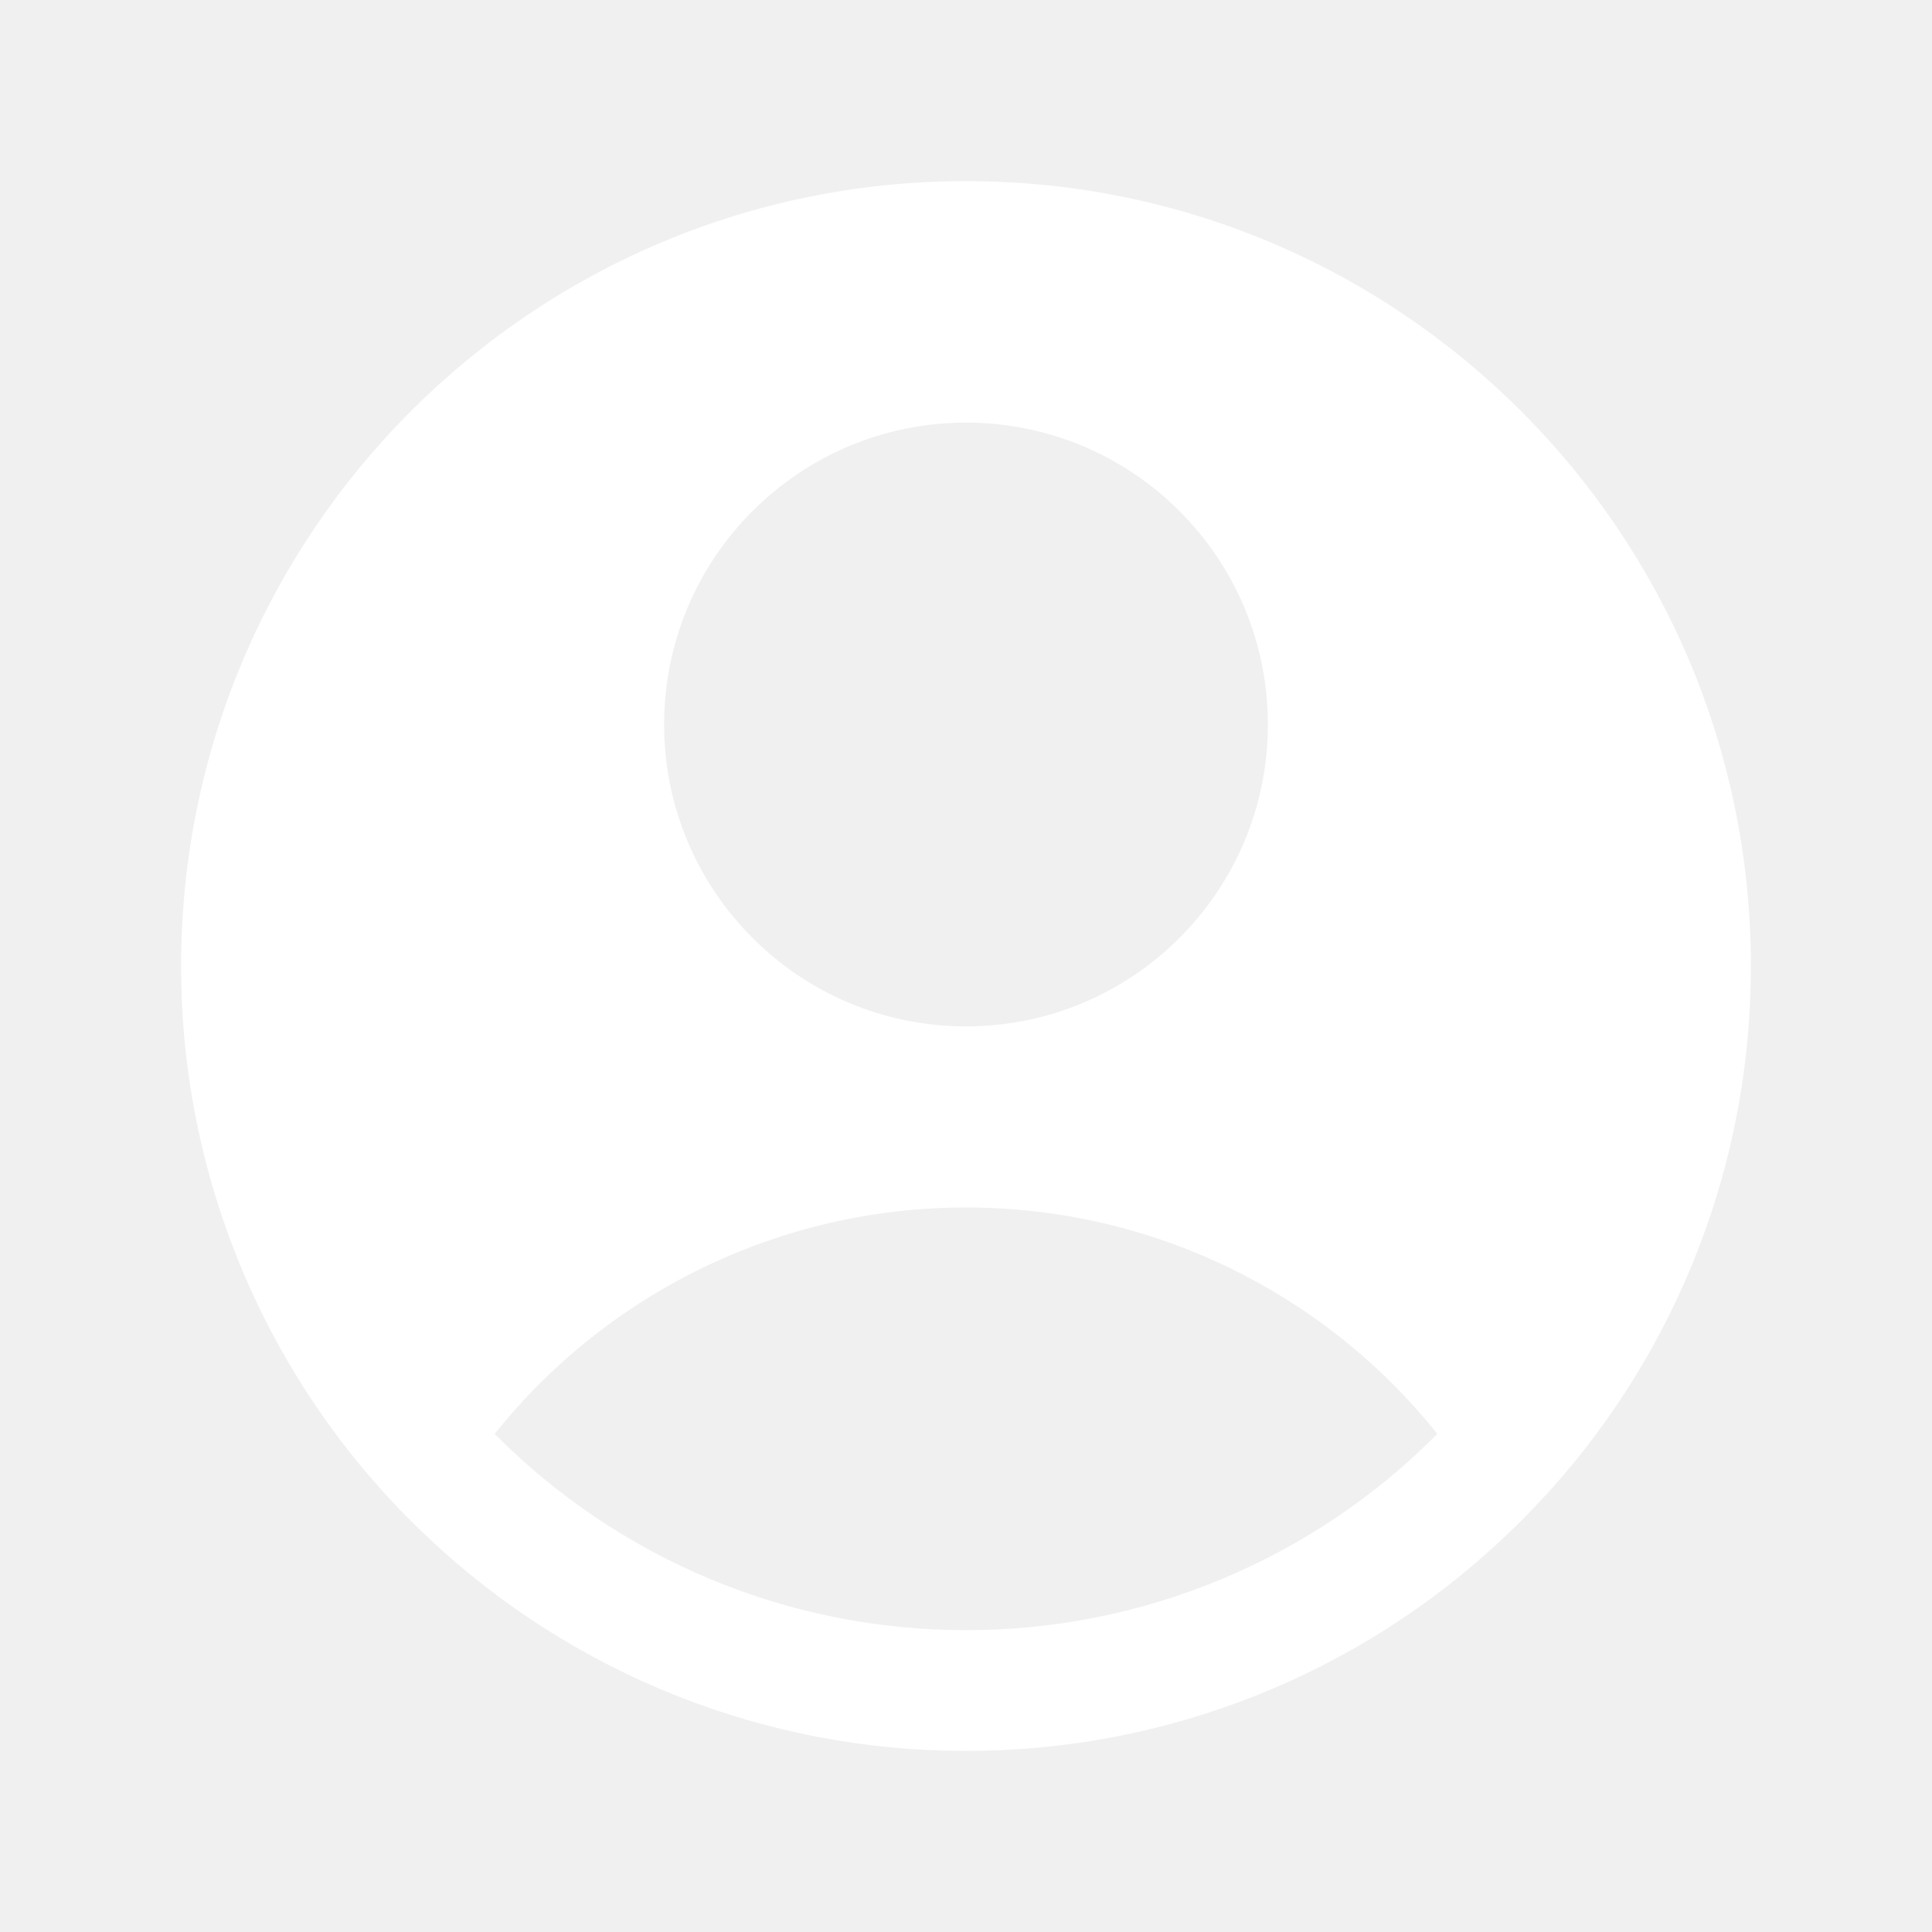
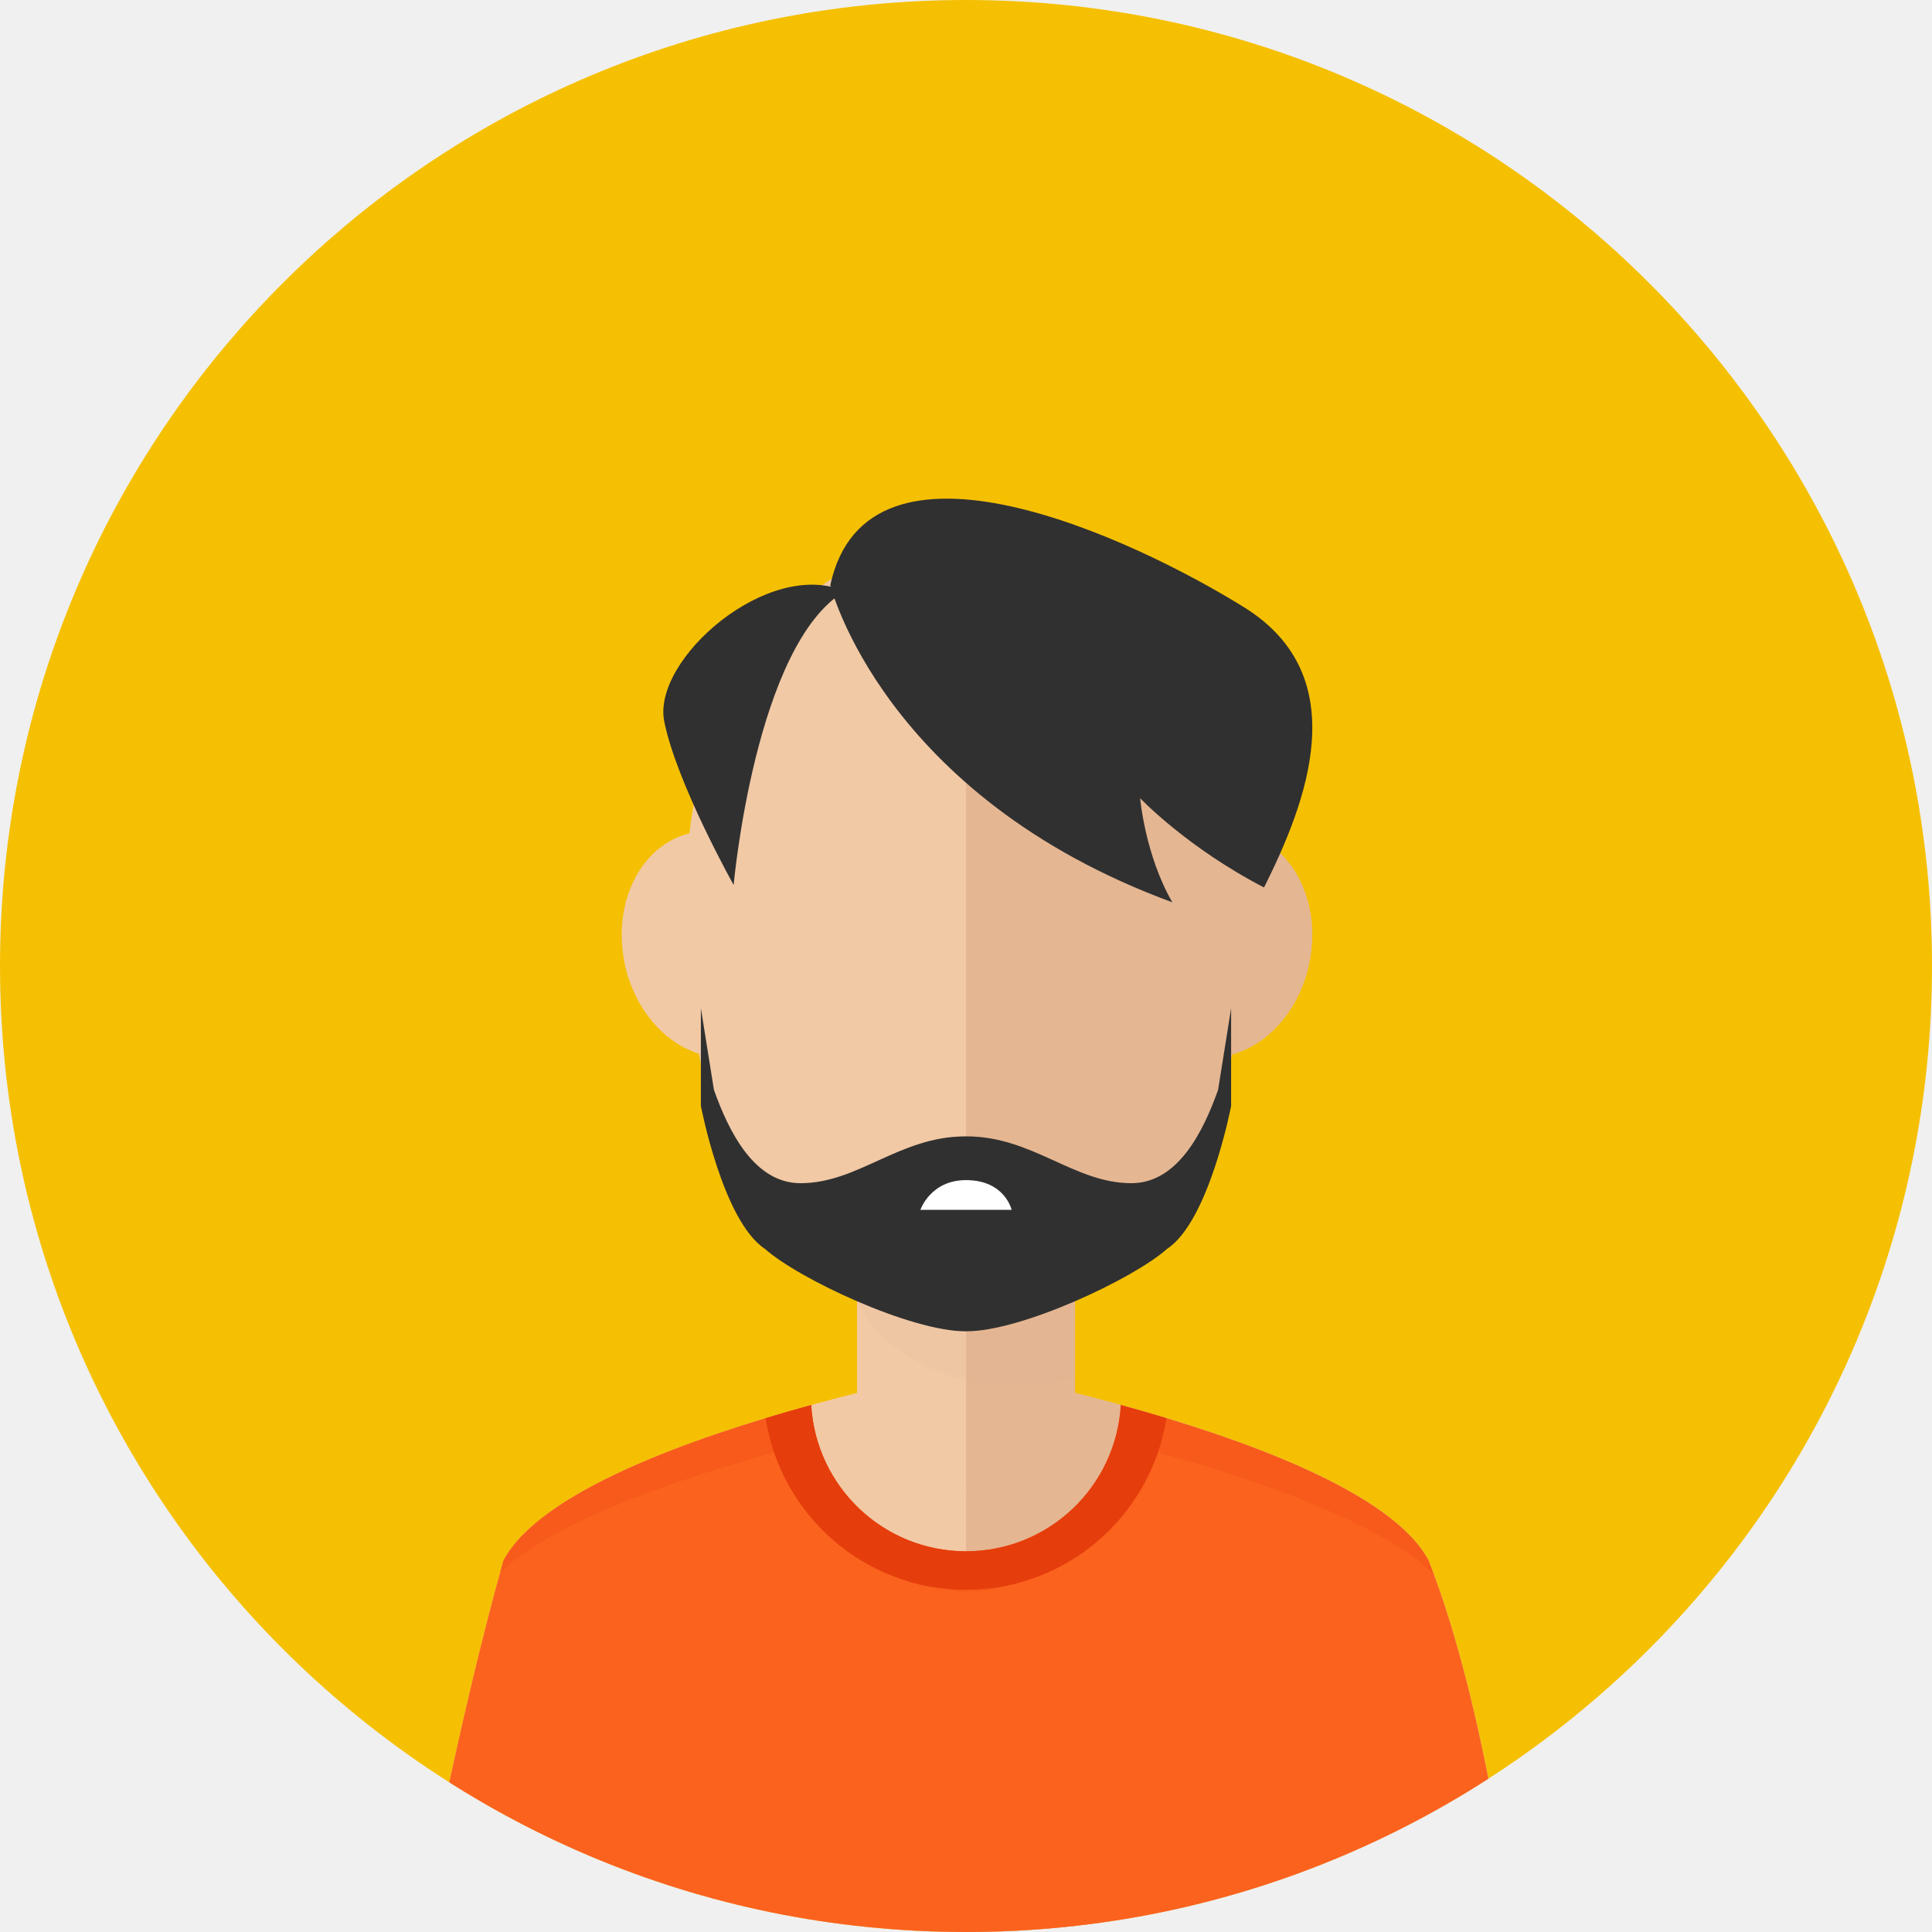
- <svg xmlns="http://www.w3.org/2000/svg" viewBox="0 0 24 24" fill="white" class="w-6 h-6">
-   <path fill-rule="evenodd" d="M18.685 19.097A9.723 9.723 0 0021.75 12c0-5.385-4.365-9.75-9.75-9.75S2.25 6.615 2.25 12a9.723 9.723 0 003.065 7.097A9.716 9.716 0 0012 21.75a9.716 9.716 0 006.685-2.653zm-12.54-1.285A7.486 7.486 0 0112 15a7.486 7.486 0 015.855 2.812A8.224 8.224 0 0112 20.25a8.224 8.224 0 01-5.855-2.438zM15.75 9a3.75 3.75 0 11-7.5 0 3.75 3.75 0 017.5 0z" clip-rule="evenodd" />
+ <svg xmlns="http://www.w3.org/2000/svg" xmlns:xlink="http://www.w3.org/1999/xlink" version="1.1" id="Capa_1" viewBox="0 0 144.773 144.773" xml:space="preserve">
+   <g>
+     <circle style="fill:#F5C002;" cx="72.387" cy="72.386" r="72.386" />
+     <g>
+       <defs>
+         <circle id="SVGID_1_" cx="72.387" cy="72.386" r="72.386" />
+       </defs>
+       <clipPath id="SVGID_2_">
+         <use xlink:href="#SVGID_1_" style="overflow:visible;" />
+       </clipPath>
+       <g style="clip-path:url(#SVGID_2_);">
+         <g>
+           <path style="fill:#F1C9A5;" d="M107.053,116.94c-4.666-8.833-34.666-14.376-34.666-14.376s-30,5.543-34.666,14.376      c-3.449,12.258-6.334,27.833-6.334,27.833h41h41C113.387,144.773,111.438,128.073,107.053,116.94z" />
+           <path style="fill:#E4B692;" d="M72.387,102.564c0,0,30,5.543,34.666,14.376c4.386,11.133,6.334,27.833,6.334,27.833h-41V102.564      z" />
+           <rect x="64.22" y="84.606" style="fill:#F1C9A5;" width="16.334" height="27.336" />
+           <rect x="72.387" y="84.606" style="fill:#E4B692;" width="8.167" height="27.336" />
+           <path style="opacity:0.1;fill:#DDAC8C;" d="M64.22,97.273c1.469,4.217,7.397,6.634,11.751,6.634      c1.575,0,3.107-0.264,4.583-0.747V84.606H64.22V97.273z" />
+           <path style="fill:#F1C9A5;" d="M93.387,67.357c0-17.074-9.402-26.783-21-26.783c-11.598,0-21,9.709-21,26.783      c0,22.966,9.402,30.917,21,30.917C83.984,98.274,93.387,89.366,93.387,67.357z" />
+           <path style="fill:#E4B692;" d="M90.19,79.197c-3.807-0.398-6.377-4.5-5.732-9.156c0.637-4.66,4.242-8.12,8.051-7.724      c3.805,0.396,6.371,4.496,5.729,9.156C97.599,76.134,93.997,79.591,90.19,79.197z" />
+           <path style="fill:#F1C9A5;" d="M46.685,71.474c-0.643-4.66,1.924-8.76,5.727-9.156c3.81-0.396,7.416,3.063,8.055,7.724      c0.643,4.656-1.93,8.758-5.734,9.156C50.925,79.591,47.323,76.134,46.685,71.474z" />
+           <path style="fill:#E4B692;" d="M93.387,67.357c0-17.074-9.402-26.783-21-26.783v57.7C83.984,98.274,93.387,89.366,93.387,67.357      z" />
+         </g>
+         <path style="fill:#303030;" d="M91.277,81.668c-1.13,3.176-3.041,6.994-6.494,6.994c-4.316,0-7.403-3.508-12.354-3.508     c-0.014,0-0.027,0.002-0.041,0.002c-0.015,0-0.028-0.002-0.043-0.002c-4.95,0-8.036,3.508-12.354,3.508     c-3.453,0-5.363-3.818-6.493-6.994L52.52,75.55v7.321c0,0,1.641,8.622,4.79,10.705c2.565,2.279,10.938,6.183,15.033,6.183h0.001     c0.014,0,0.028-0.002,0.043-0.002c0.014,0,0.028,0.002,0.041,0.002h0.002c4.096,0,12.469-3.903,15.033-6.183     c3.149-2.083,4.79-10.705,4.79-10.705V75.55L91.277,81.668z" />
+         <path style="fill:#303030;" d="M62.218,43.841c0,0,3.9,15.787,25.632,23.773c-2.044-3.529-2.415-7.801-2.415-7.801     s3.529,3.715,9.286,6.687c3.158-6.314,6.873-15.787-1.485-20.987C84.878,40.312,65.004,31.024,62.218,43.841z" />
+         <path style="fill:#303030;" d="M54.975,66.314c0,0,1.613-18.023,8.328-22.01c-5.728-2.499-14.457,5.108-13.529,9.751     C50.703,58.699,54.975,66.314,54.975,66.314z" />
+         <path style="fill:#FB621E;" d="M107.053,116.94c-2.726-5.158-14.082-9.191-23.065-11.656c-0.352,6.11-5.402,10.96-11.601,10.96     c-6.198,0-11.249-4.85-11.6-10.96c-8.983,2.465-20.34,6.498-23.066,11.656c-3.449,12.258-6.334,27.833-6.334,27.833h41h41     C113.387,144.773,111.438,128.073,107.053,116.94z" />
+         <path style="opacity:0.2;fill:#E53D0C;" d="M60.114,108.284c0.372,6.11,5.715,10.96,12.272,10.96c6.558,0,11.9-4.85,12.272-10.96     c8.233,2.135,18.34,5.449,22.772,9.65c-0.124-0.336-0.25-0.668-0.379-0.994c-2.726-5.158-14.082-9.191-23.065-11.656     c-0.352,6.11-5.402,10.96-11.601,10.96c-6.198,0-11.249-4.85-11.6-10.96c-8.983,2.465-20.34,6.498-23.066,11.656     c-0.081,0.289-0.162,0.582-0.243,0.874C41.976,113.671,51.96,110.398,60.114,108.284z" />
+         <path style="fill:#E53D0C;" d="M57.37,106.269c1.138,7.28,7.418,12.856,15.017,12.856c7.599,0,13.879-5.576,15.017-12.856     c-1.161-0.352-2.307-0.68-3.416-0.984c-0.352,6.11-5.402,10.96-11.601,10.96c-6.198,0-11.249-4.85-11.6-10.96     C59.677,105.589,58.531,105.917,57.37,106.269z" />
+         <path style="fill:#FFFFFF;" d="M75.804,90.657c0,0-0.5-2.226-3.417-2.226c-2.667,0-3.417,2.226-3.417,2.226H75.804z" />
+       </g>
+     </g>
+   </g>
</svg>
